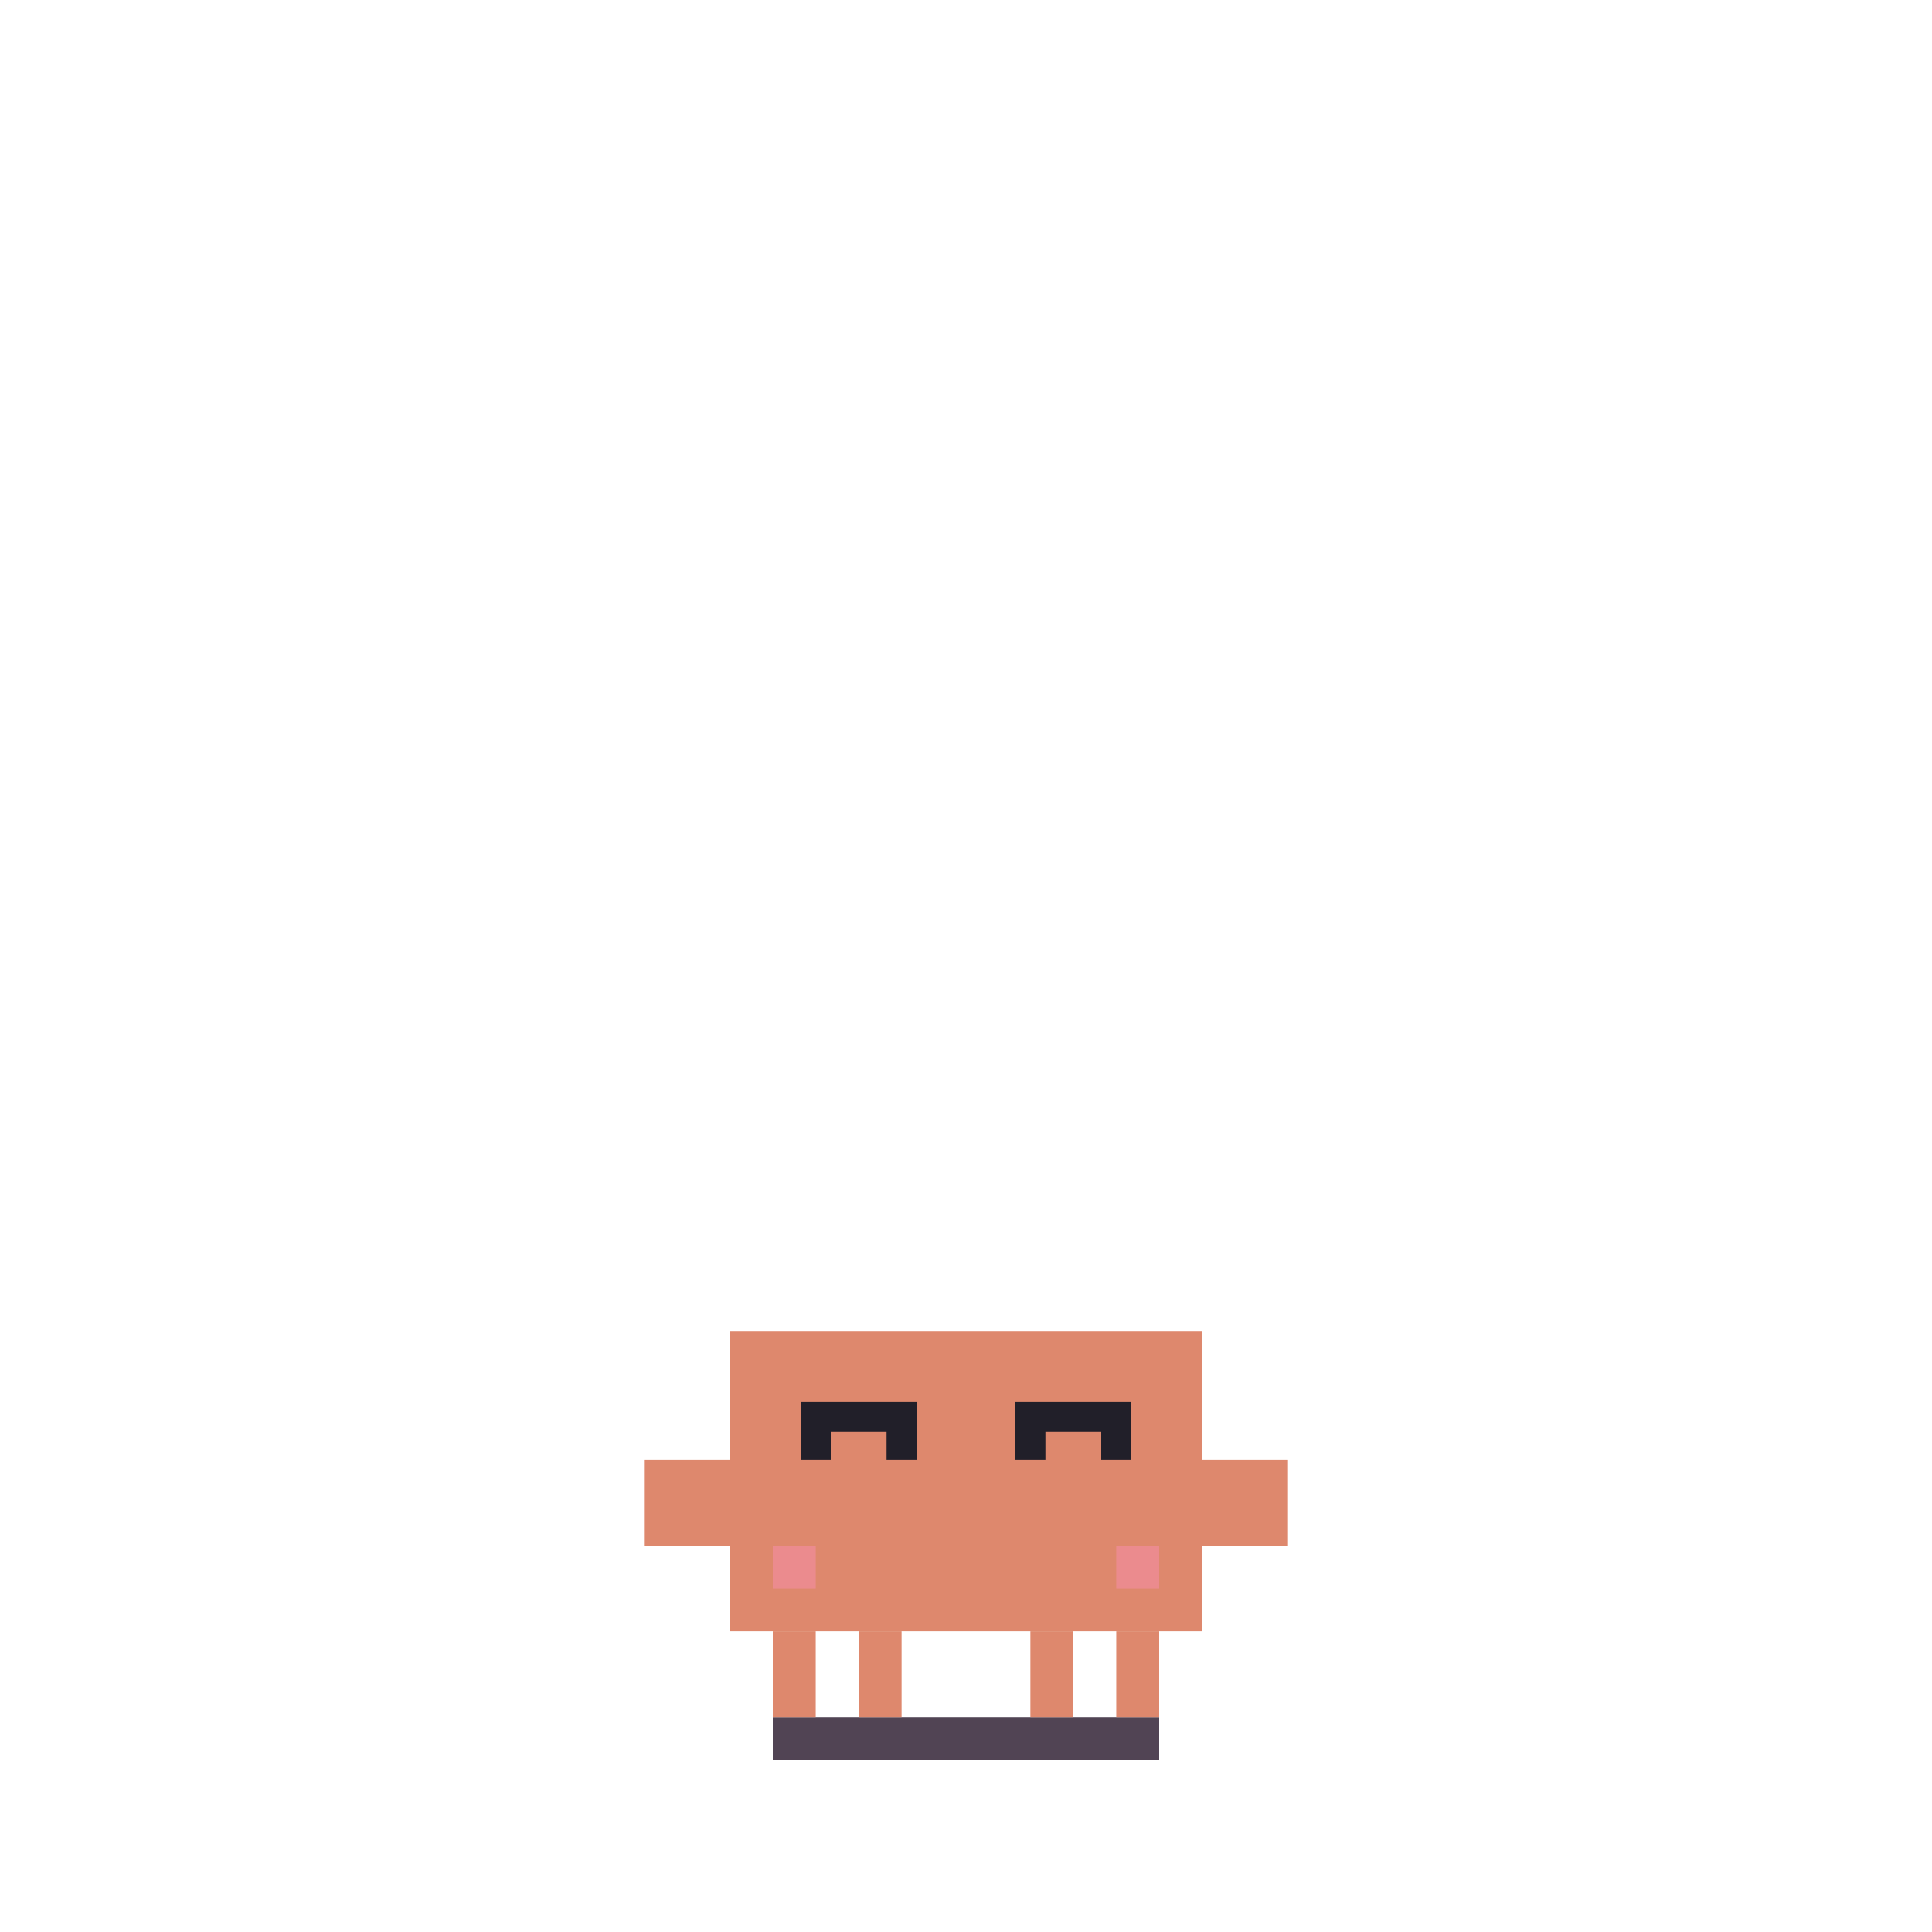
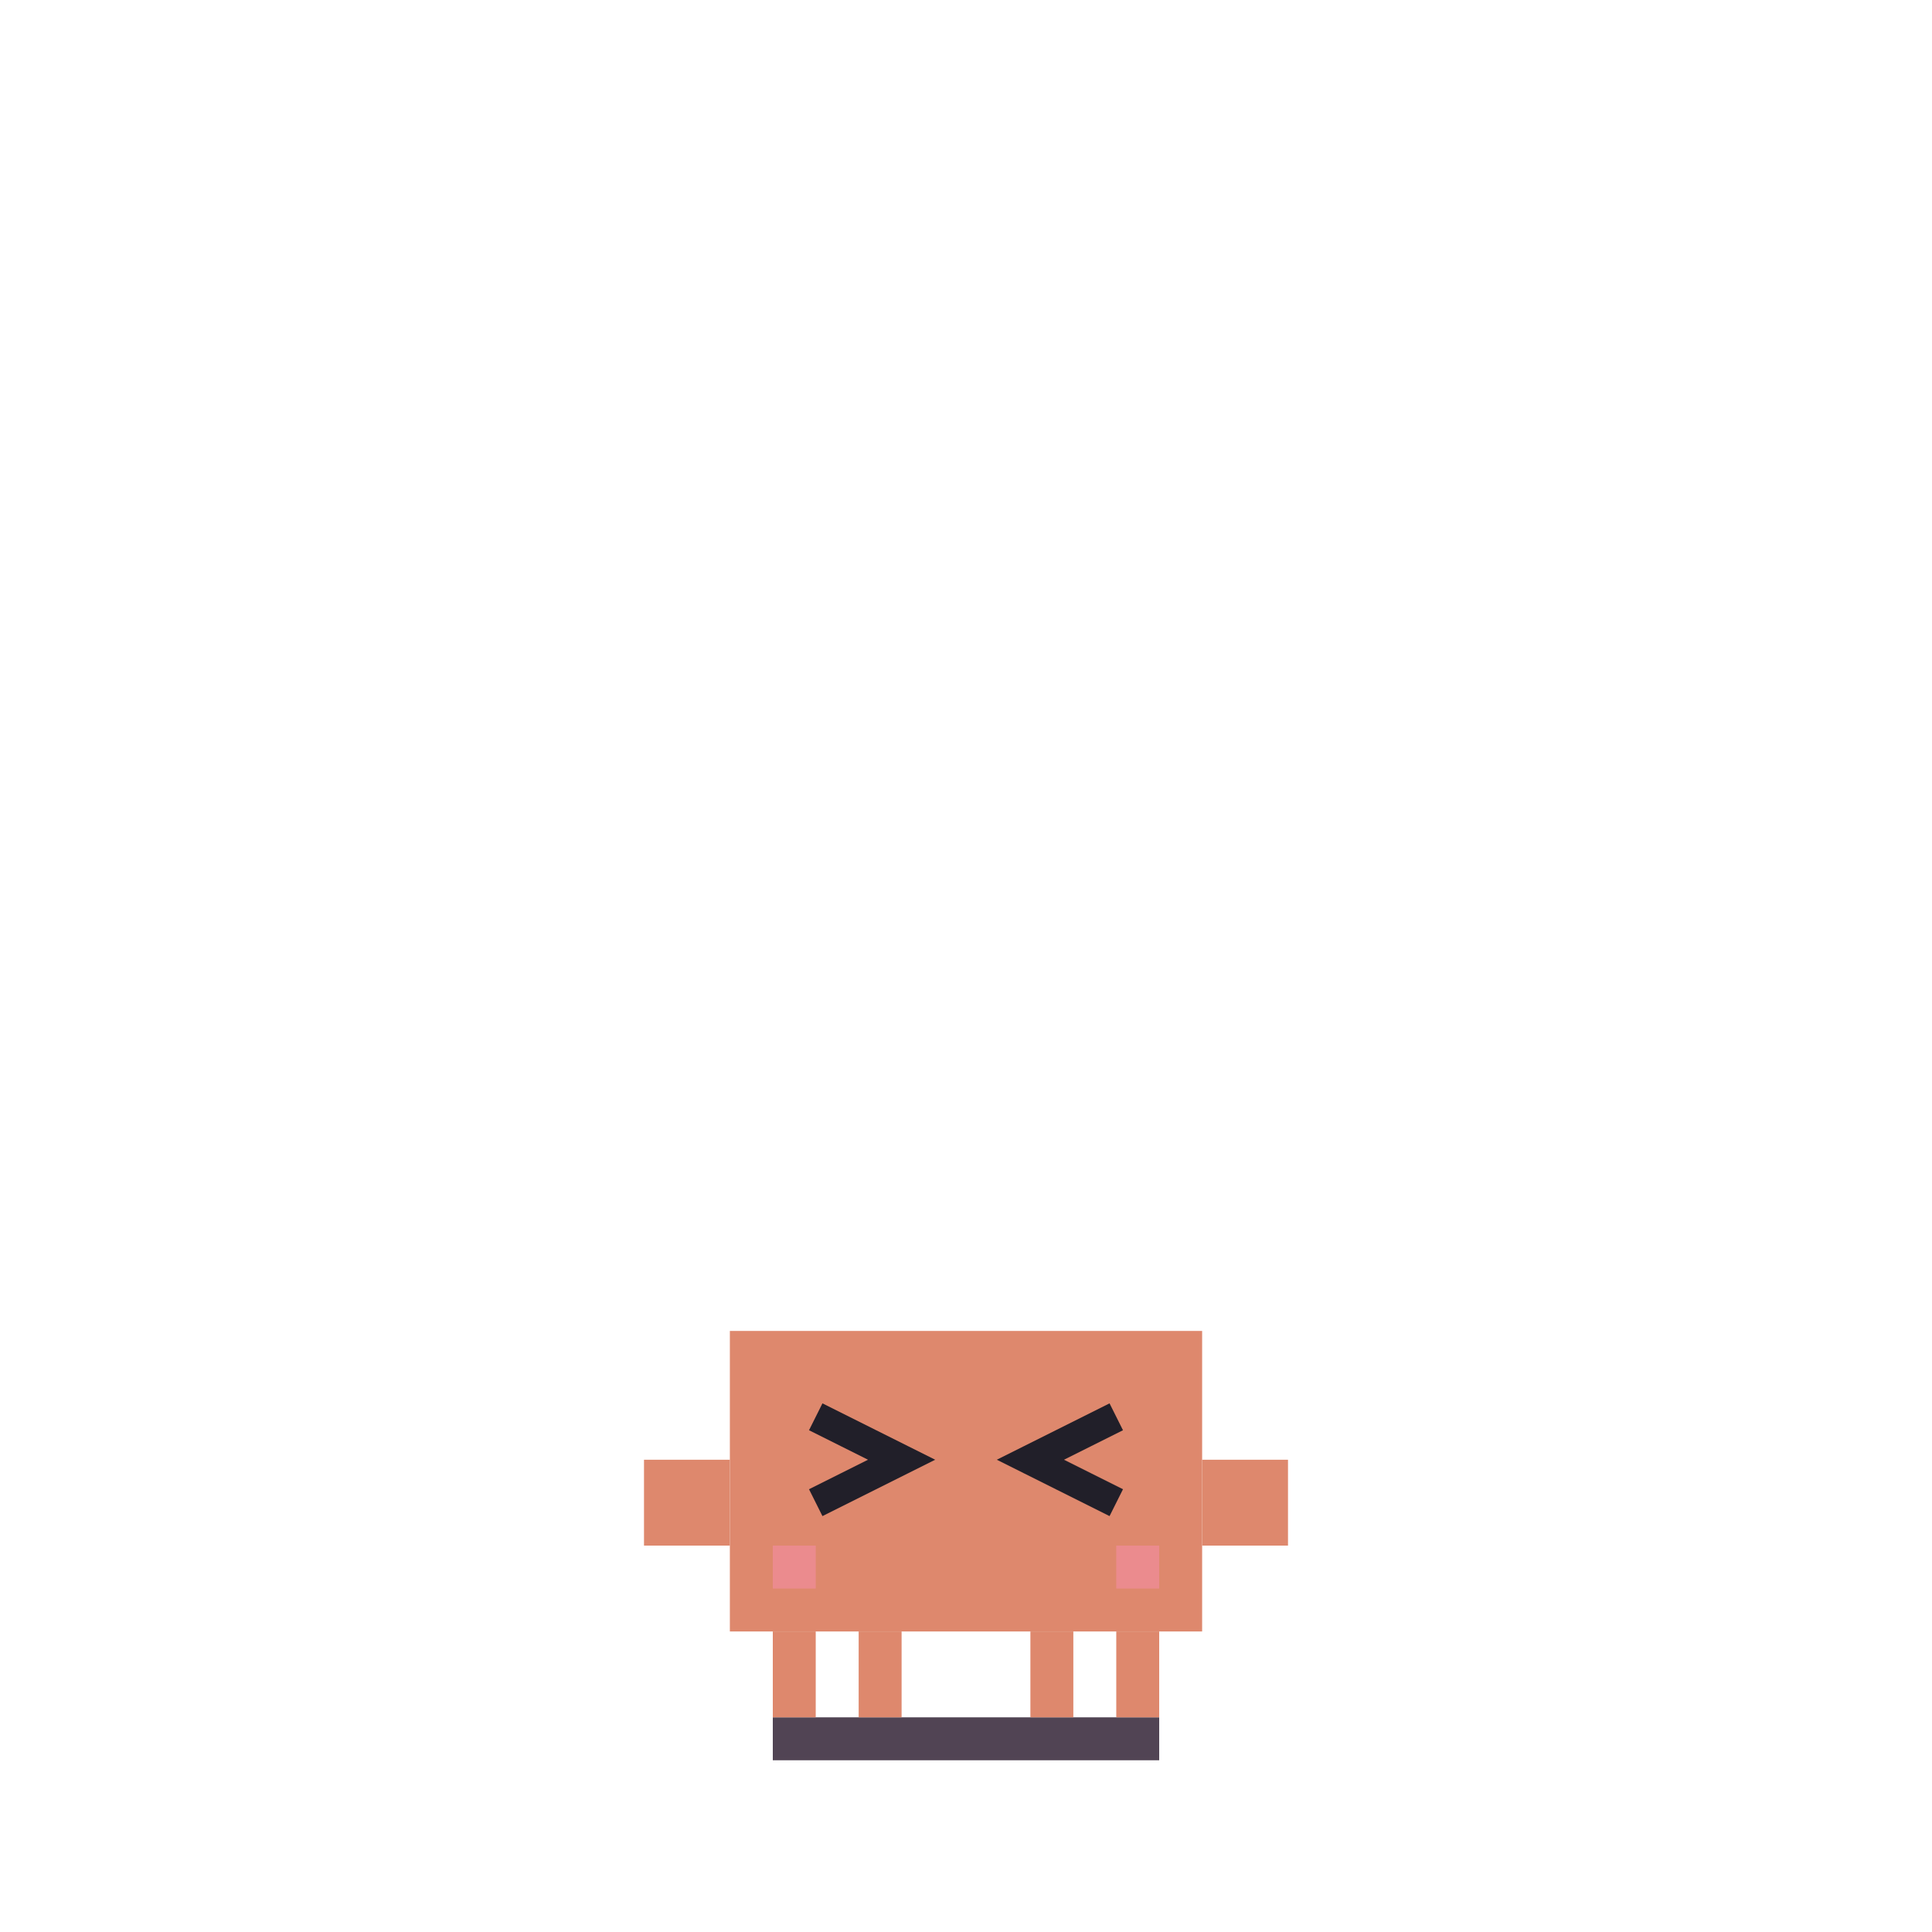
<svg xmlns="http://www.w3.org/2000/svg" viewBox="-15 -25 45 45" width="500" height="500">
  <style>.body{transform-box:view-box;transform-origin:7.5px 15px;transform:translate(0px,0px) rotate(0deg) scale(1,1);animation:body 4s infinite cubic-bezier(.45,0,.55,1)}@keyframes body{0%{transform:translate(0px,0px) rotate(0deg) scale(1,1)}10%{transform:translate(0px,0px) rotate(0deg) scale(1.07,0.92);animation-timing-function:cubic-bezier(.22,1,.36,1)}22%{transform:translate(0px,-3px) rotate(0deg) scale(0.95,1.06)}27%{transform:translate(0px,-3.2px) rotate(0deg) scale(-0.95,1.06)}35%{transform:translate(0px,-3.2px) rotate(0deg) scale(-0.95,1.06)}40%{transform:translate(0px,-3px) rotate(0deg) scale(0.95,1.06)}42%{transform:translate(0px,-3px) rotate(0deg) scale(0.95,1.06);animation-timing-function:cubic-bezier(.64,0,.78,0)}52%{transform:translate(0px,0px) rotate(0deg) scale(1.1,0.9);animation-timing-function:cubic-bezier(.22,1,.36,1)}62%{transform:translate(0px,-0.6px) rotate(0deg) scale(0.98,1.02)}70%{transform:translate(0px,0px) rotate(0deg) scale(1,1)}100%{transform:translate(0px,0px) rotate(0deg) scale(1,1)}}.left{transform-box:fill-box;transform-origin:100% 50%;transform:translate(0px,0px) rotate(0deg) scale(1,1);animation:left 4s infinite cubic-bezier(.45,0,.55,1)}@keyframes left{0%{transform:translate(0px,0px) rotate(0deg) scale(1,1)}52%{transform:translate(0px,0px) rotate(0deg) scale(1,1)}60%{transform:translate(0px,0px) rotate(100deg) scale(1,1)}80%{transform:translate(0px,0px) rotate(100deg) scale(1,1);animation-timing-function:cubic-bezier(.64,0,.78,0)}90%{transform:translate(0px,0px) rotate(0deg) scale(1,1)}100%{transform:translate(0px,0px) rotate(0deg) scale(1,1)}}.right{transform-box:fill-box;transform-origin:0% 50%;transform:translate(0px,0px) rotate(0deg) scale(1,1);animation:right 4s infinite cubic-bezier(.45,0,.55,1)}@keyframes right{0%{transform:translate(0px,0px) rotate(0deg) scale(1,1)}52%{transform:translate(0px,0px) rotate(0deg) scale(1,1)}60%{transform:translate(0px,0px) rotate(-100deg) scale(1,1)}80%{transform:translate(0px,0px) rotate(-100deg) scale(1,1);animation-timing-function:cubic-bezier(.64,0,.78,0)}90%{transform:translate(0px,0px) rotate(0deg) scale(1,1)}100%{transform:translate(0px,0px) rotate(0deg) scale(1,1)}}.feet{transform-box:fill-box;transform-origin:50% 100%;transform:translate(0,0) rotate(0deg) scale(1);animation:feet 4s infinite ease-in-out}@keyframes feet{0%,100%{transform:translate(0,0) rotate(0deg) scale(1)}}.prop{transform-box:fill-box;transform-origin:50% 50%;animation:prop 4s infinite cubic-bezier(.45,0,.55,1)}@keyframes prop{0%,100%{opacity:1}}</style>
  <rect x="3" y="15" width="9" height="1" fill="#514454" />
  <g id="accessory-anchor" class="body">
    <g fill="#DE886D">
      <g class="feet">
        <rect x="3" y="13" width="1" height="2" />
        <rect x="5" y="13" width="1" height="2" />
        <rect x="9" y="13" width="1" height="2" />
        <rect x="11" y="13" width="1" height="2" />
      </g>
      <rect x="2" y="6" width="11" height="7" />
      <g class="left">
        <rect x="0" y="9" width="2" height="2" />
      </g>
      <g class="right">
        <rect x="13" y="9" width="2" height="2" />
      </g>
    </g>
-     <path d="M4 9v-1h2v1M9 9v-1h2v1" fill="none" stroke="#211F29" stroke-width="0.7" />
+     <path d="M4 8l2 1l-2 1M11 8l-2 1l2 1" fill="none" stroke="#211F29" stroke-width="0.7" />
    <g class="blush" opacity=".65">
      <rect x="3" y="11" width="1" height="1" fill="#F28E9F" />
      <rect x="11" y="11" width="1" height="1" fill="#F28E9F" />
    </g>
  </g>
</svg>
